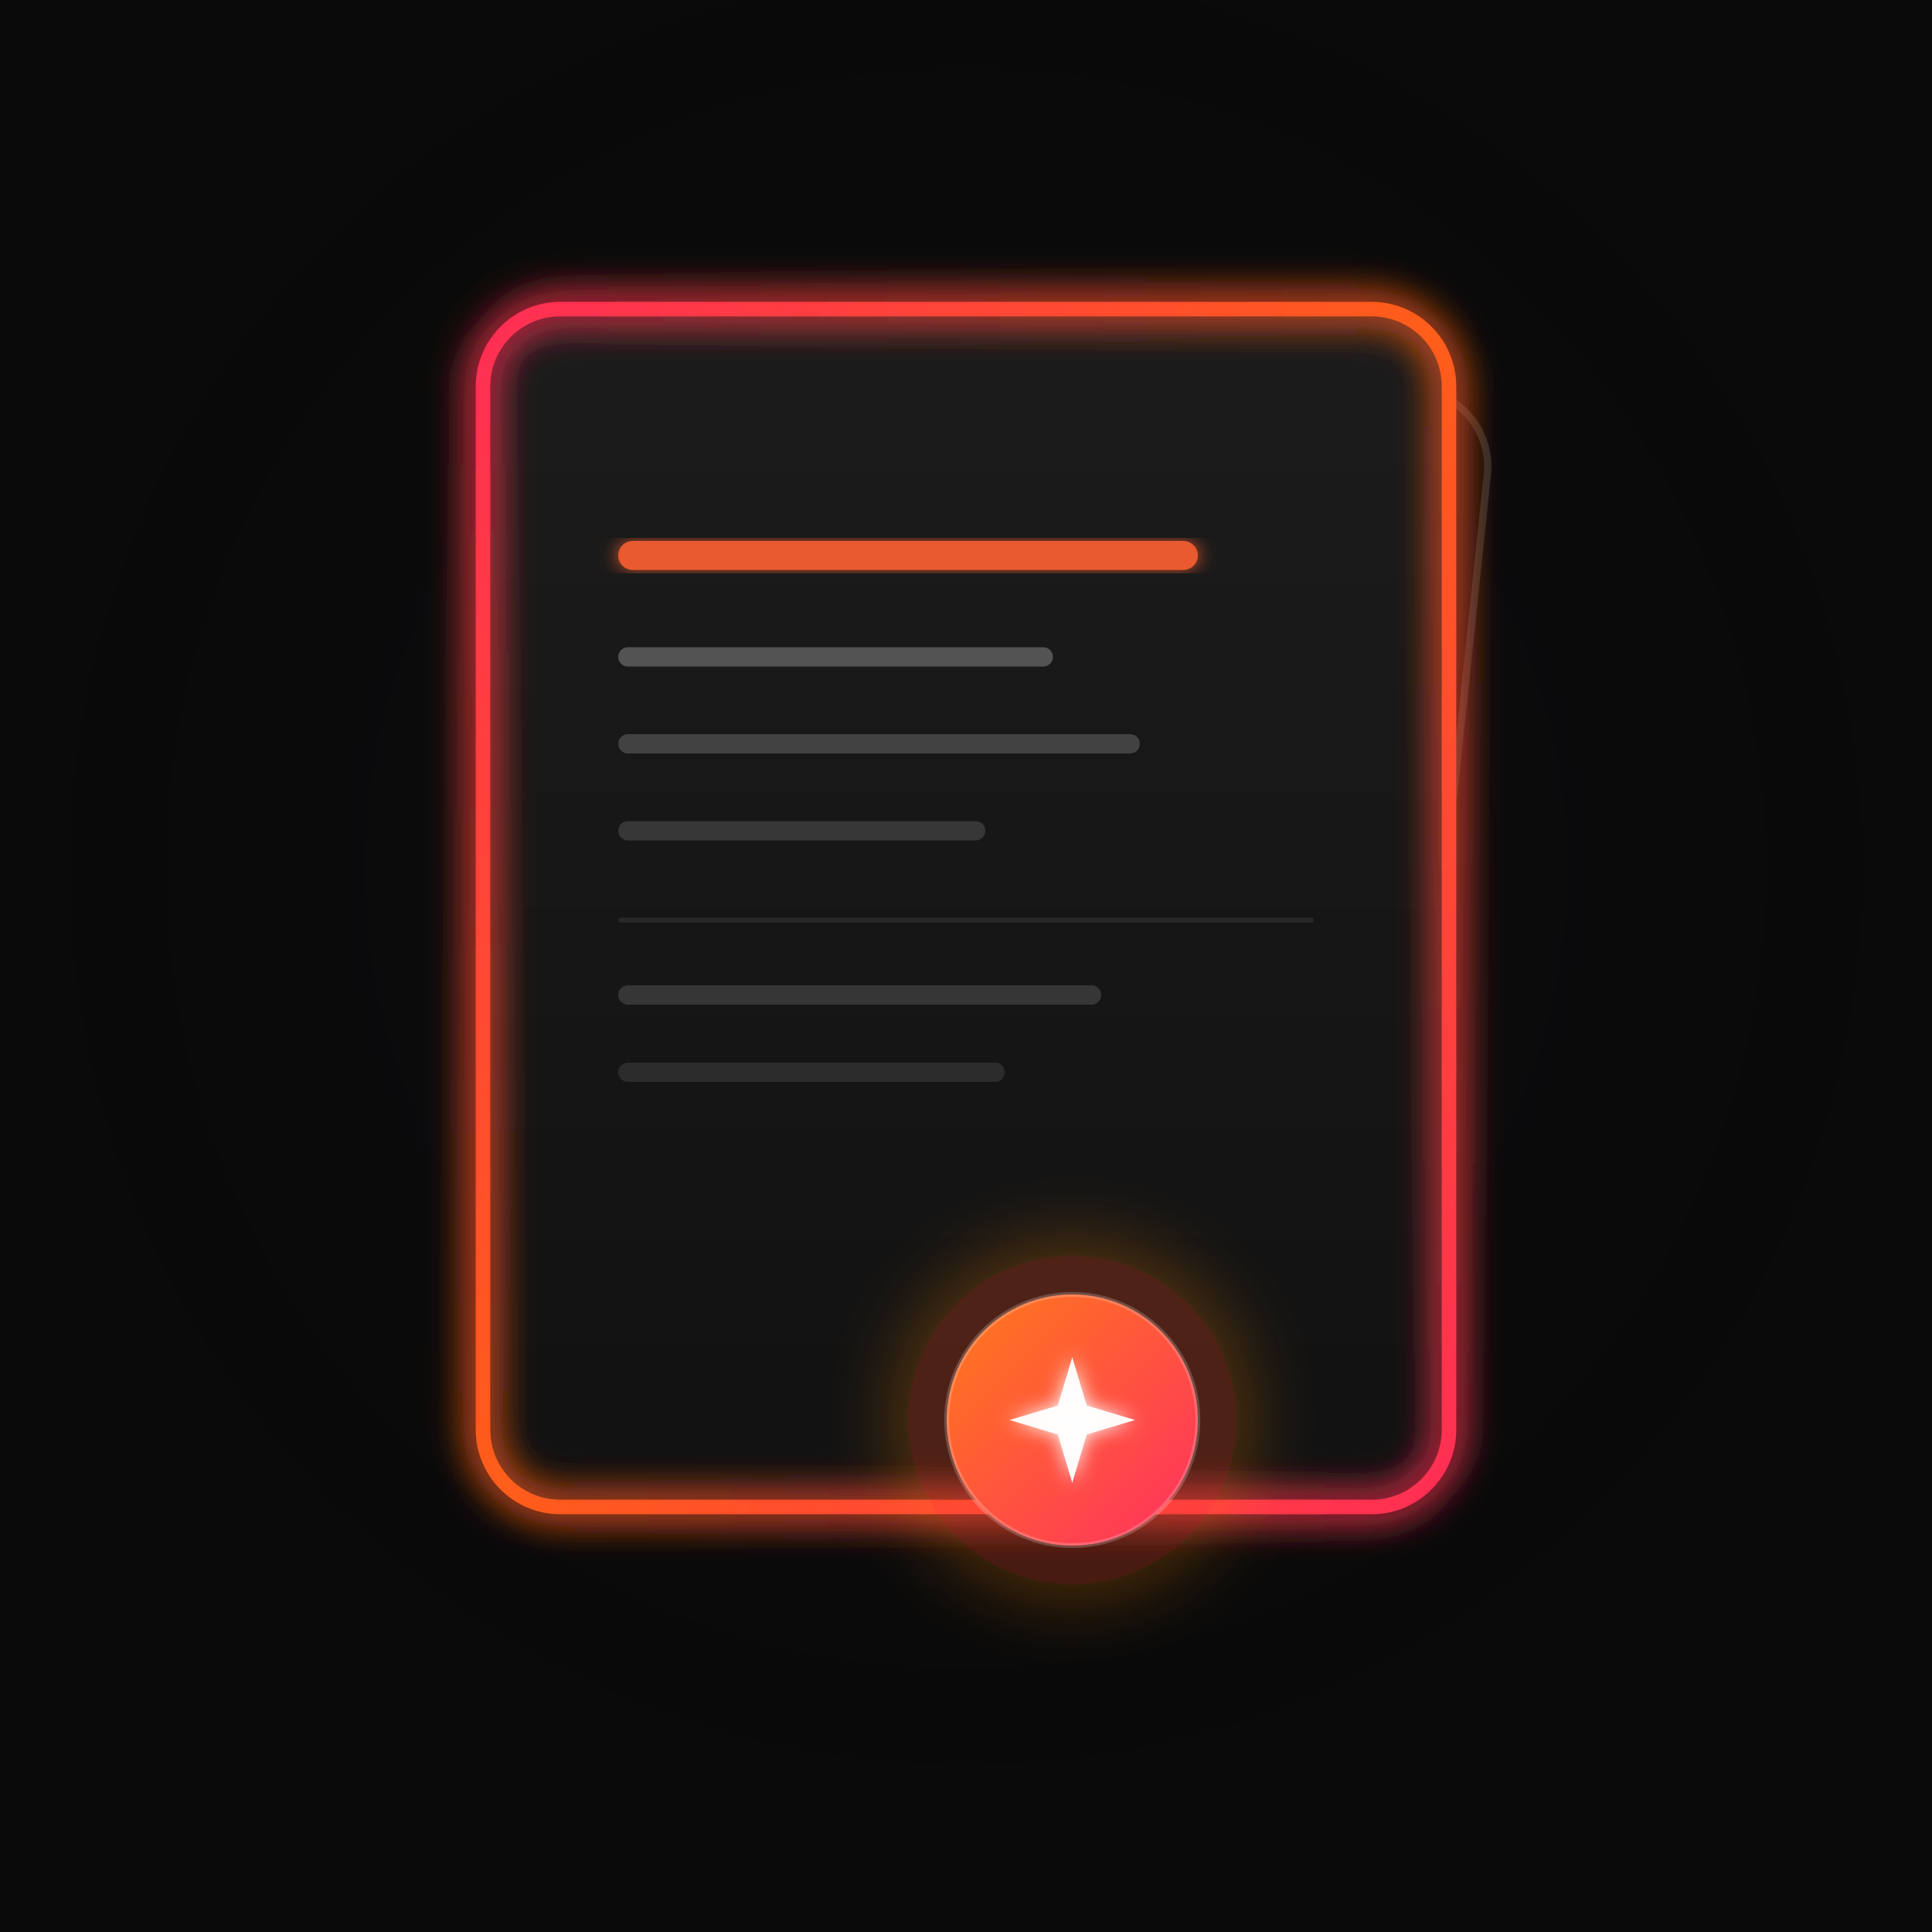
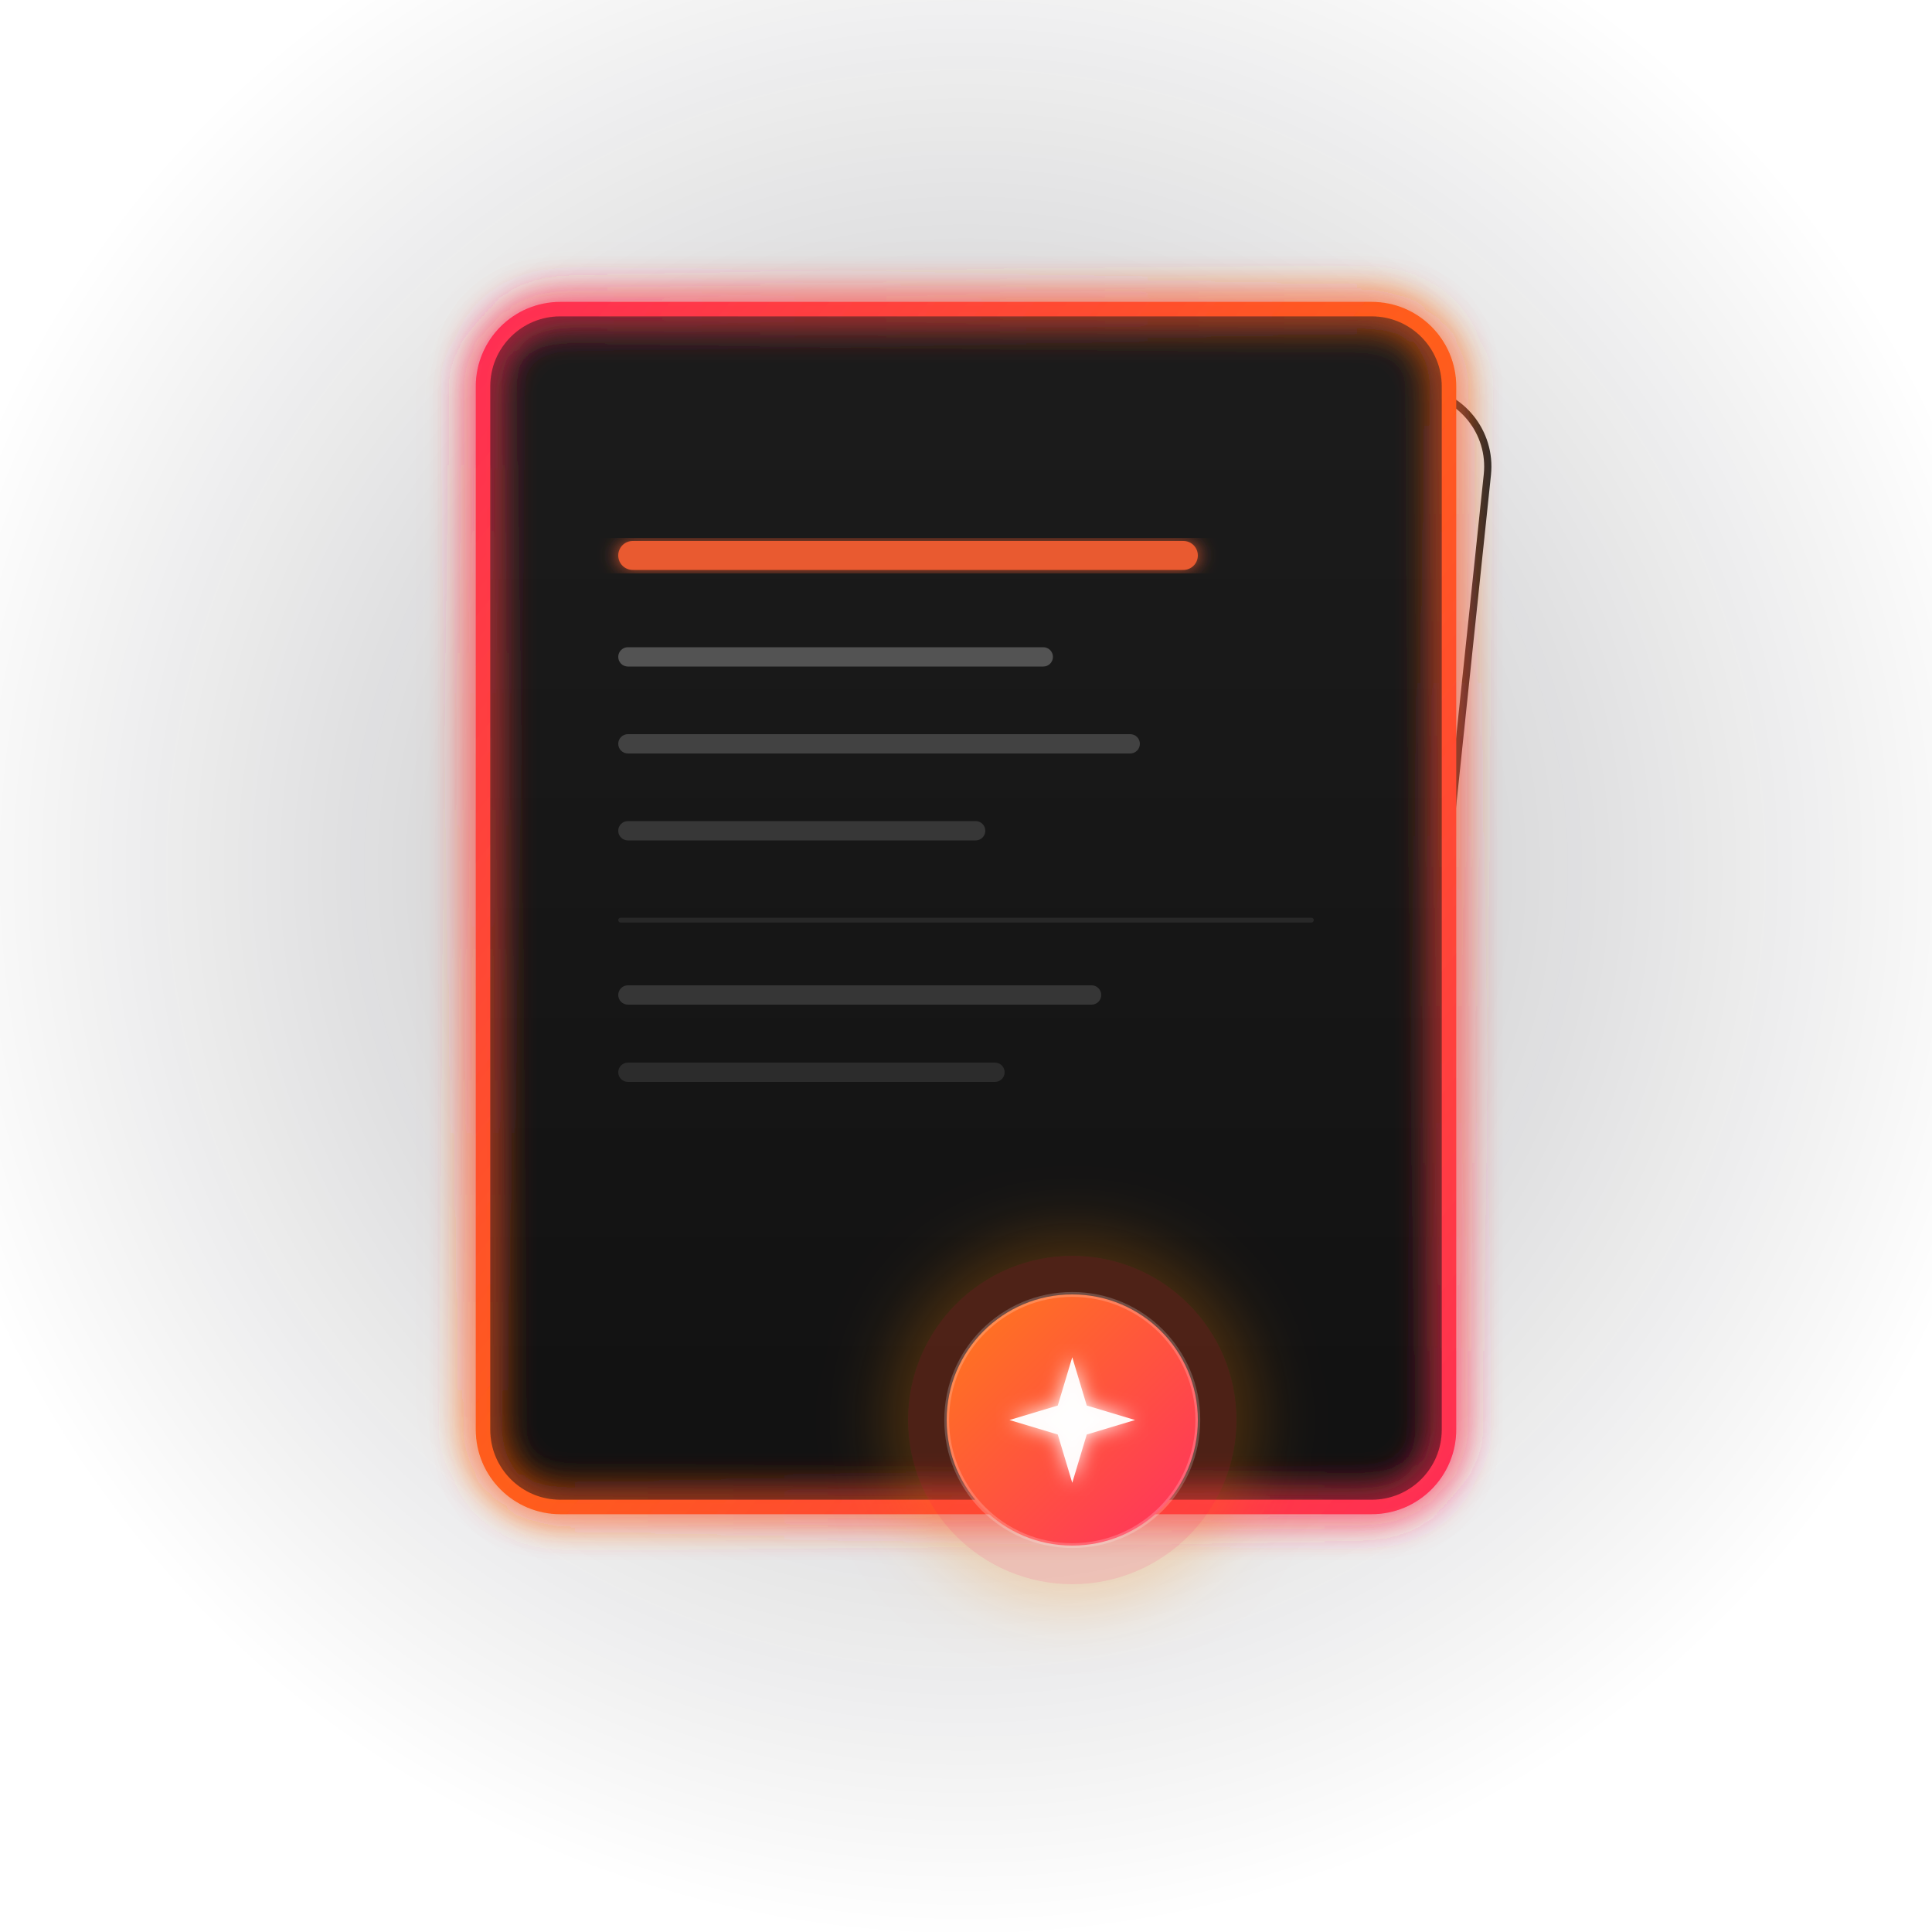
<svg xmlns="http://www.w3.org/2000/svg" viewBox="0 0 400 400" width="400" height="400">
  <defs>
    <linearGradient id="neonBorder" x1="0%" y1="0%" x2="100%" y2="100%">
      <stop offset="0%" style="stop-color:#FF2D55;stop-opacity:1" />
      <stop offset="50%" style="stop-color:#FF5E1A;stop-opacity:1" />
      <stop offset="100%" style="stop-color:#FF2D55;stop-opacity:1" />
    </linearGradient>
    <linearGradient id="badgeGrad" x1="0%" y1="0%" x2="100%" y2="100%">
      <stop offset="0%" style="stop-color:#FF7A1A;stop-opacity:1" />
      <stop offset="100%" style="stop-color:#FF3060;stop-opacity:1" />
    </linearGradient>
    <linearGradient id="pageFill" x1="0%" y1="0%" x2="0%" y2="100%">
      <stop offset="0%" style="stop-color:#1C1C1C;stop-opacity:1" />
      <stop offset="100%" style="stop-color:#111111;stop-opacity:1" />
    </linearGradient>
    <filter id="outerGlow" x="-30%" y="-30%" width="160%" height="160%">
      <feGaussianBlur stdDeviation="6" result="blur1" />
      <feColorMatrix in="blur1" type="matrix" values="2 0 0 0 1 0 0.3 0 0 0.1 0 0 0 0 0 0 0 0 1 0" result="colored" />
      <feMerge>
        <feMergeNode in="colored" />
        <feMergeNode in="colored" />
        <feMergeNode in="SourceGraphic" />
      </feMerge>
    </filter>
    <filter id="badgeGlow" x="-50%" y="-50%" width="200%" height="200%">
      <feGaussianBlur stdDeviation="8" result="blur" />
      <feColorMatrix in="blur" type="matrix" values="2 0 0 0 1 0 0.5 0 0 0.2 0 0 0 0 0 0 0 0 1 0" result="colored" />
      <feMerge>
        <feMergeNode in="colored" />
        <feMergeNode in="colored" />
        <feMergeNode in="SourceGraphic" />
      </feMerge>
    </filter>
    <filter id="borderGlow" x="-10%" y="-10%" width="120%" height="120%">
      <feGaussianBlur stdDeviation="4" result="blur" />
      <feMerge>
        <feMergeNode in="blur" />
        <feMergeNode in="blur" />
        <feMergeNode in="SourceGraphic" />
      </feMerge>
    </filter>
    <filter id="lineGlow">
      <feGaussianBlur stdDeviation="2" result="blur" />
      <feMerge>
        <feMergeNode in="blur" />
        <feMergeNode in="SourceGraphic" />
      </feMerge>
    </filter>
  </defs>
-   <rect width="400" height="400" fill="#0A0A0A" />
+   <rect width="400" height="400" fill="#ffffff" />
  <radialGradient id="vignette" cx="50%" cy="45%" r="55%">
    <stop offset="0%" style="stop-color:#1a1a2e;stop-opacity:0.3" />
    <stop offset="100%" style="stop-color:#000000;stop-opacity:0" />
  </radialGradient>
  <rect width="400" height="400" fill="url(#vignette)" />
  <rect x="112" y="72" width="186" height="232" rx="16" fill="none" stroke="#2a2a2a" stroke-width="1.5" transform="rotate(6, 205, 188)" />
  <rect x="108" y="68" width="186" height="232" rx="16" fill="none" stroke="#333333" stroke-width="1.5" transform="rotate(3, 205, 184)" />
  <rect x="98" y="62" width="200" height="248" rx="18" fill="#FF4020" opacity="0.08" filter="url(#outerGlow)" />
  <rect x="100" y="64" width="200" height="248" rx="16" fill="url(#pageFill)" />
  <rect x="100" y="64" width="200" height="248" rx="16" fill="none" stroke="url(#neonBorder)" stroke-width="3" filter="url(#borderGlow)" opacity="1" />
  <rect x="100" y="64" width="200" height="248" rx="16" fill="none" stroke="url(#neonBorder)" stroke-width="1.5" />
  <rect x="128" y="112" width="120" height="6" rx="3" fill="#FF6030" opacity="0.9" filter="url(#lineGlow)" />
  <rect x="128" y="134" width="90" height="4" rx="2" fill="#ffffff" opacity="0.25" />
  <rect x="128" y="152" width="108" height="4" rx="2" fill="#ffffff" opacity="0.18" />
  <rect x="128" y="170" width="76" height="4" rx="2" fill="#ffffff" opacity="0.14" />
  <rect x="128" y="190" width="144" height="1" rx="0.5" fill="#ffffff" opacity="0.08" />
  <rect x="128" y="204" width="100" height="4" rx="2" fill="#ffffff" opacity="0.14" />
  <rect x="128" y="220" width="80" height="4" rx="2" fill="#ffffff" opacity="0.10" />
  <circle cx="222" cy="294" r="34" fill="#FF5020" opacity="0.25" filter="url(#badgeGlow)" />
  <circle cx="222" cy="294" r="26" fill="url(#badgeGrad)" />
  <circle cx="222" cy="294" r="26" fill="none" stroke="#ffffff" stroke-width="1" opacity="0.2" />
  <g transform="translate(222, 294)" filter="url(#lineGlow)">
    <polygon points="0,-13 3,-3 13,0 3,3 0,13 -3,3 -13,0 -3,-3" fill="white" opacity="0.95" />
  </g>
</svg>
